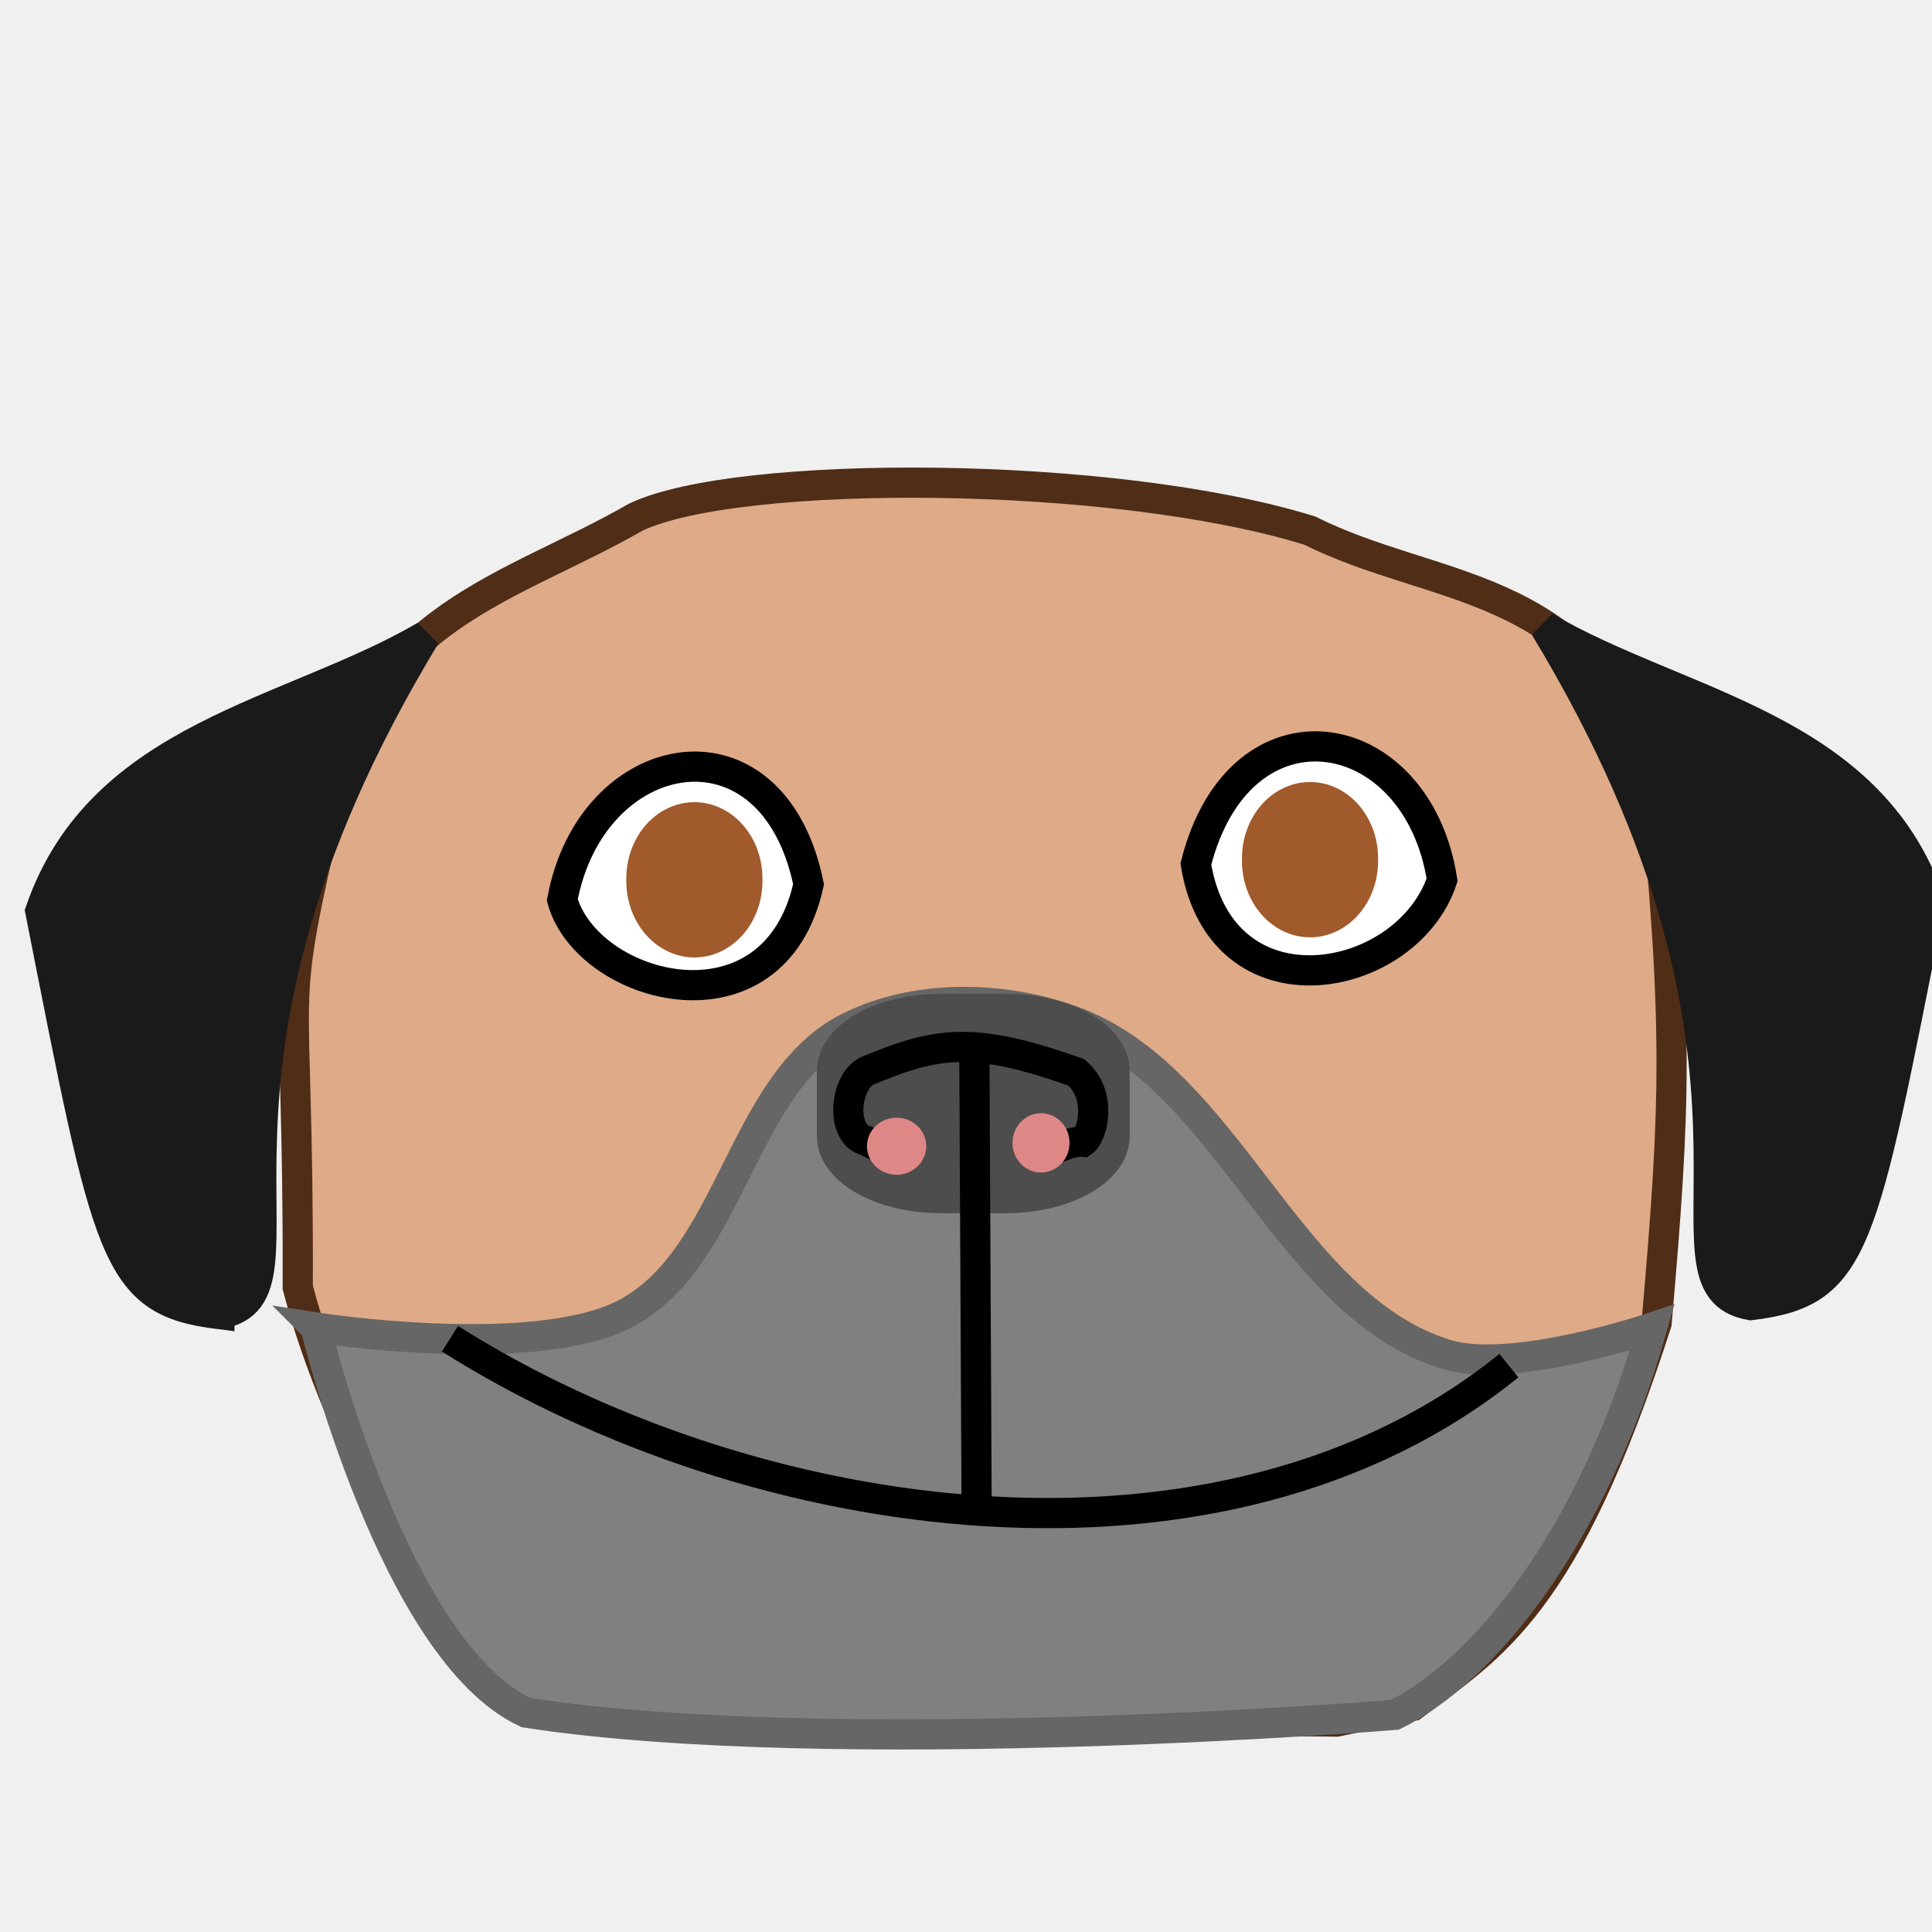
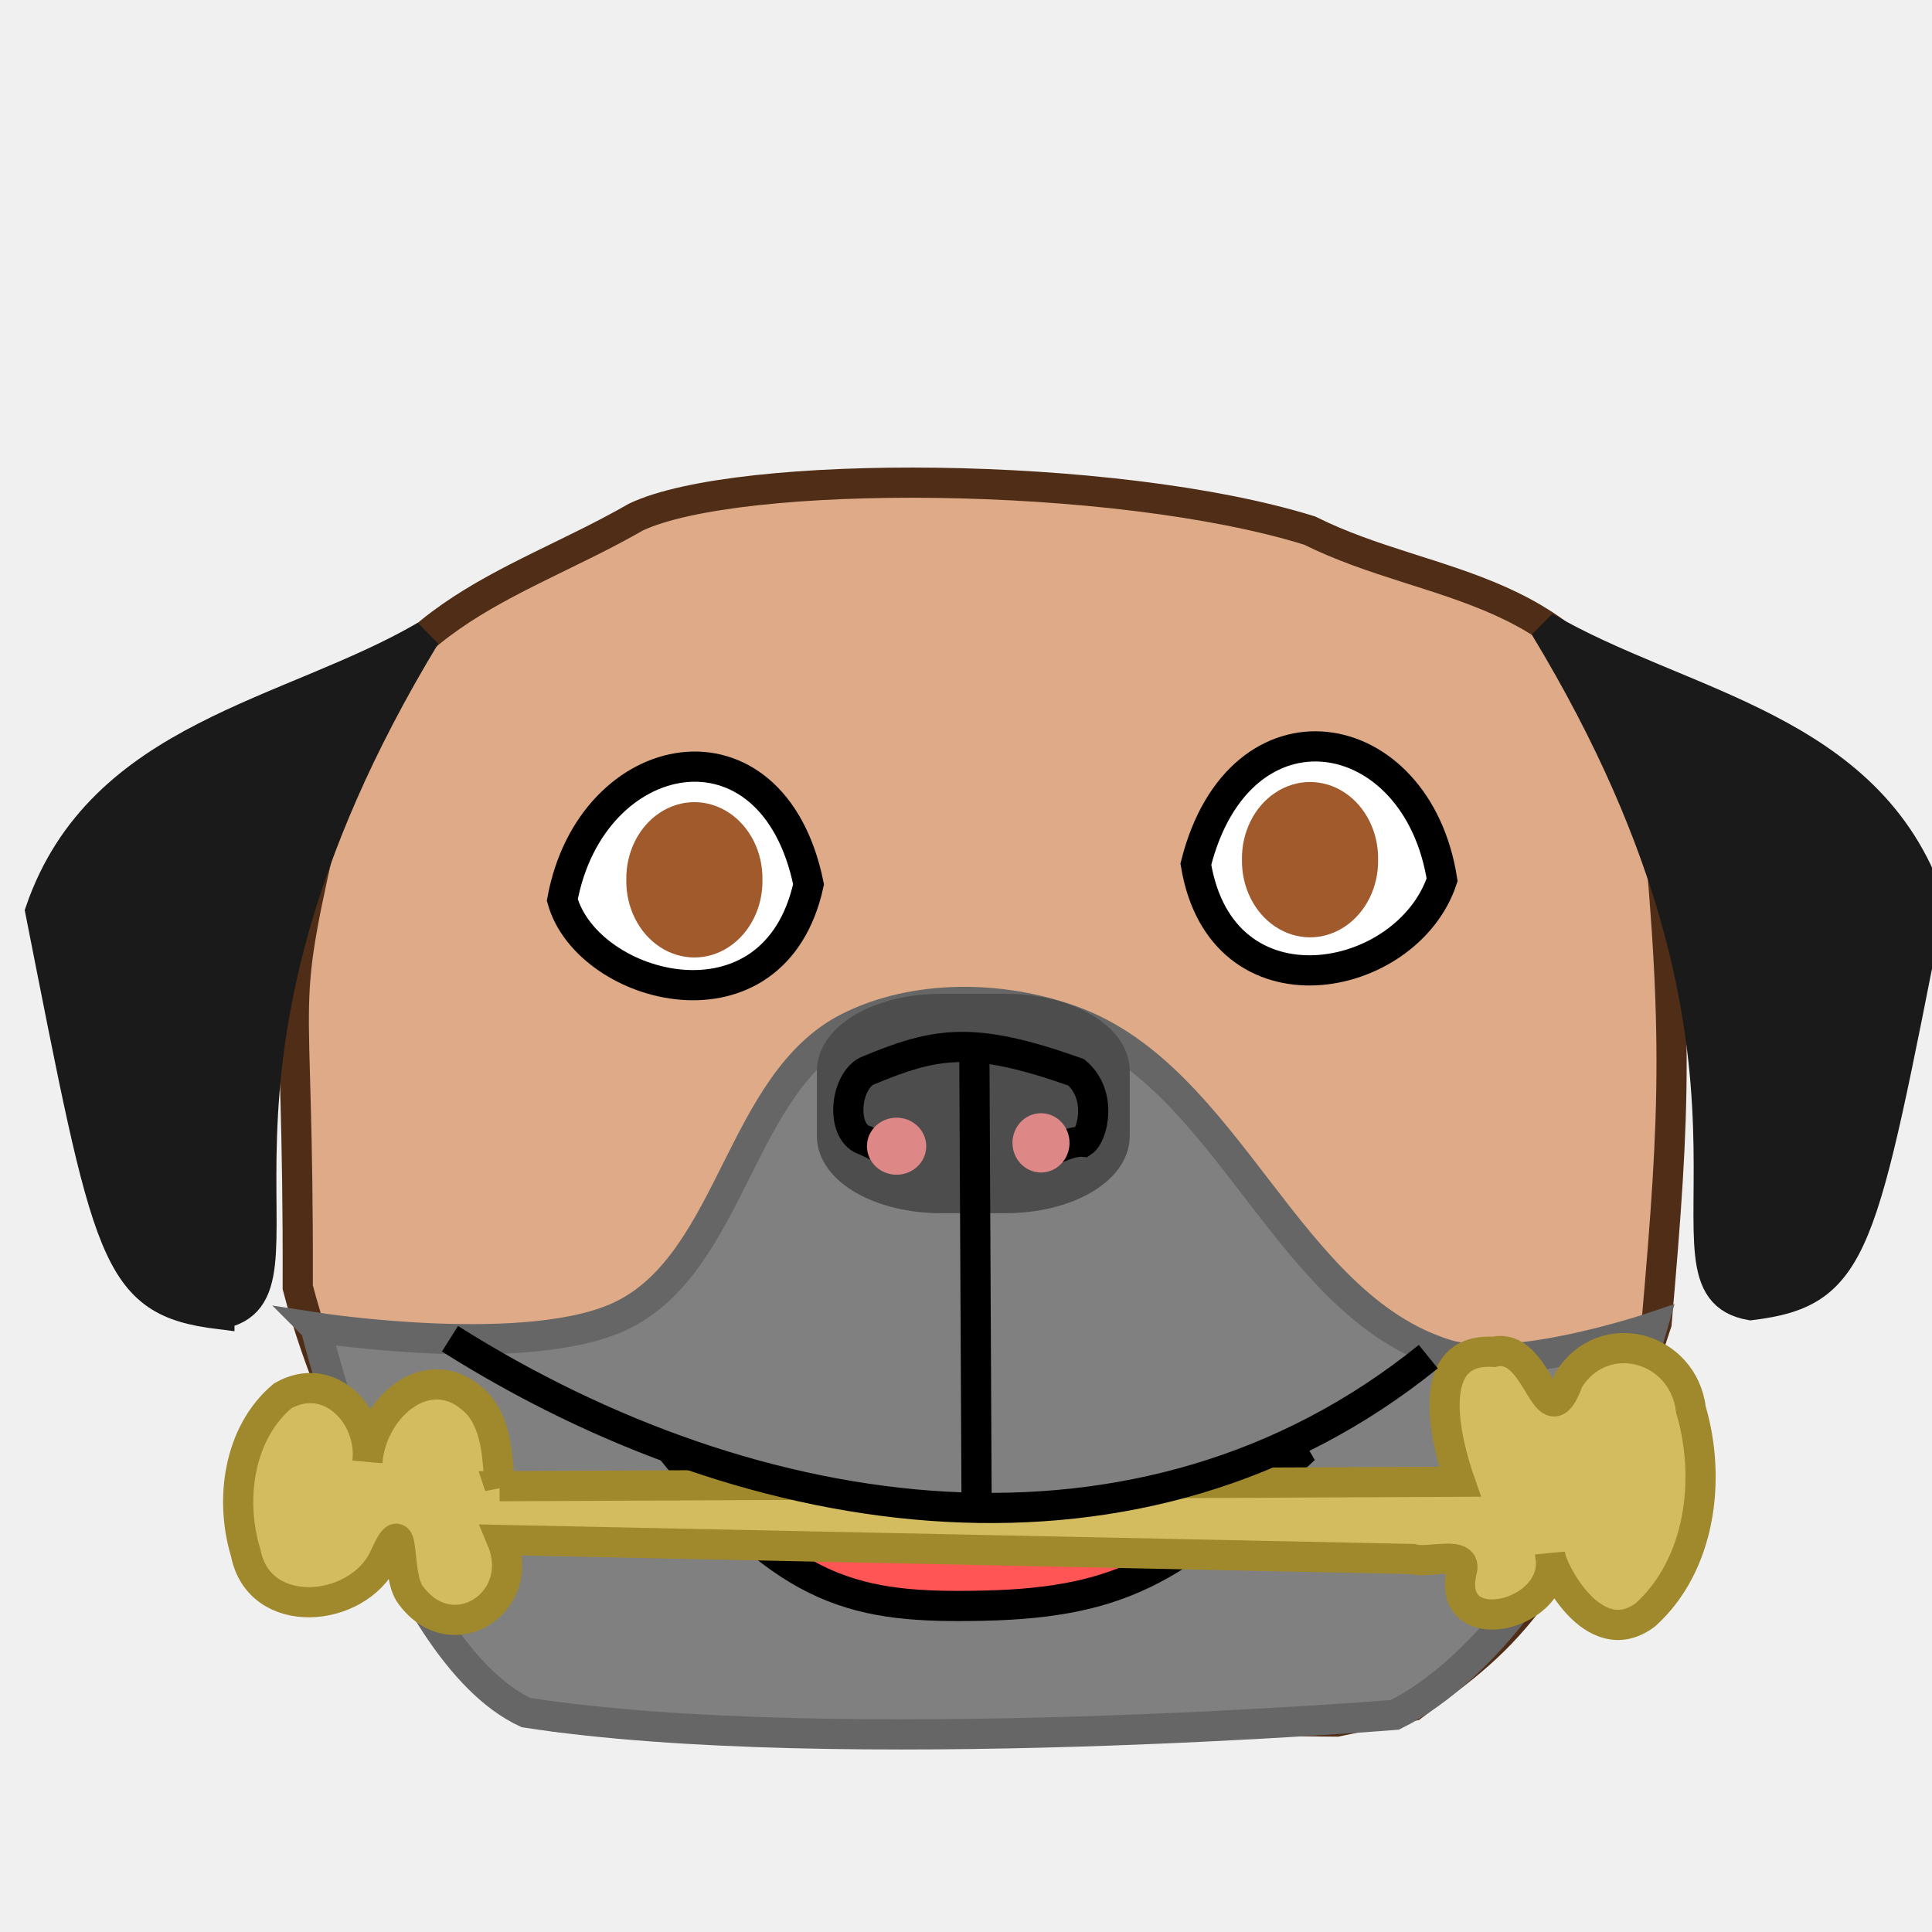
<svg xmlns="http://www.w3.org/2000/svg" width="64" height="64" id="svg2" version="1.1">
  <defs id="defs4" />
  <g id="layer1" transform="translate(0,-988.3622)" style="opacity:1;display:inline">
    <path style="fill:#deaa87;stroke:#502d16;stroke-width:1px;stroke-linecap:butt;stroke-linejoin:miter;stroke-opacity:1" d="m 44.273,57.029 2.521,-0.519 c 2.645,-1.998 5.055,-3.263 8.083,-12.681 0.624,-7.174 0.748,-9.88 -0.148,-18.54 C 52.292,19.165 47.526,19.641 43.384,17.576 36.904,15.561 24.44,15.522 21.061,17.131 c -4.144,2.383 -8.817,3.25 -10.16,9.492 -1.755,7.568 -1.003,4.978 -1.038,16.019 1.314,5.073 4.88,11.174 6.674,13.349 0.791,0.696 2.027,1.085 2.818,0.816 z" id="path3056" transform="translate(0,988.3622)" />
    <path style="fill:#808080;stroke:#666666;stroke-width:1px;stroke-linecap:butt;stroke-linejoin:miter;stroke-opacity:1" d="m 10.457,43.977 c 0,0 2.574,10.715 6.971,12.756 10.225,1.579 28.774,0.074 28.774,0.074 2.843,-1.391 6.501,-5.71 8.528,-12.83 0,0 -4.631,1.566 -6.823,0.89 -5.286,-1.632 -7.186,-9.157 -12.385,-11.05 -2.324,-0.846 -5.21,-0.895 -7.416,0.222 -3.582,1.814 -3.846,7.654 -7.416,9.492 -3.036,1.563 -10.234,0.445 -10.234,0.445 z" id="path3011" transform="translate(0,988.3622)" />
+     <path style="fill:#ff5555;stroke:#000000;stroke-width:1px;stroke-linecap:butt;stroke-linejoin:miter;stroke-opacity:1;display:inline" d="m 22.257,1036.408 c 3.88,4.79 6.137,5.234 10.304,5.145 4.85,-0.104 6.58,-1.396 10.653,-5.191 -10.257,3.273 -16.838,0.997 -20.957,0.046 z" id="path3052" />
    <rect style="fill:#4d4d4d;stroke:#4d4d4d" id="rect3013" width="9.364" height="6.267" x="27.56" y="1021.784" rx="3.615" ry="2.058" />
    <path style="fill:none;stroke:#000000;stroke-width:1px;stroke-linecap:butt;stroke-linejoin:miter;stroke-opacity:1" d="m 34.948,1026.425 c 0.407,-0.178 0.718,-0.261 0.927,-0.241 0.306,-0.206 0.669,-1.533 -0.222,-2.299 -3.431,-1.216 -4.623,-1.012 -6.952,-0.037 -0.736,0.403 -0.853,2.085 -0.019,2.299 l 1.02,0.501 0,0" id="path3037" />
+     <path style="fill:#d3bc5f;stroke:#a0892c;stroke-width:1px;stroke-linecap:butt;stroke-linejoin:miter;stroke-opacity:1;display:inline" d="m 16.547,1037.594 c 10.605,-0.049 21.21,-0.099 31.815,-0.148 -0.482,-1.381 -1.237,-4.45 1.119,-4.301 1.534,-0.364 1.706,3.08 2.482,0.929 1.157,-1.843 3.802,-1.114 4.053,0.991 0.674,2.281 0.322,5.138 -1.511,6.791 -1.743,1.301 -3.156,-1.599 -3.155,-2 0.402,2.044 -3.482,2.954 -2.931,0.562 0.233,-0.736 -1.117,-0.247 -1.625,-0.411 -10.058,-0.21 -20.115,-0.421 -30.173,-0.631 0.863,2.061 -1.635,3.696 -3.014,1.828 -0.543,-0.692 -0.104,-2.983 -0.894,-1.216 -0.873,1.82 -4.133,2.109 -4.574,-0.19 -0.538,-1.753 -0.237,-3.969 1.223,-5.194 1.523,-0.877 2.978,0.625 2.811,2.178 0.134,-1.848 2.148,-3.569 3.708,-1.854 0.587,0.739 0.606,1.771 0.667,2.669 z" id="path3004" />
+     <path style="fill:#808080;stroke:#808080;stroke-width:1px;stroke-linecap:butt;stroke-linejoin:miter;stroke-opacity:1" d="m 23.509,47.388 0.445,-3.56 17.576,-0.148 0,3.708 c -5.982,2.773 -13.522,1.615 -18.021,0 z" id="path3066" transform="translate(0,988.3622)" />
    <path style="fill:none;stroke:#000000;stroke-width:1px;stroke-linecap:butt;stroke-linejoin:miter;stroke-opacity:1" d="M 32.352,1038.439 32.278,1023.477" id="path3039" />
-     <path style="fill:none;stroke:#000000;stroke-width:1px;stroke-linecap:butt;stroke-linejoin:miter;stroke-opacity:1" d="m 14.906,1032.71 c 10.097,6.376 25.593,8.563 35.078,0.89" id="path3041" />
+     <path style="fill:none;stroke:#000000;stroke-width:1px;stroke-linecap:butt;stroke-linejoin:miter;stroke-opacity:1" d="m 14.906,1032.71 c 10.097,6.376 22.923,8.266 32.408,0.593" id="path3041" />
    <path id="path3040" d="m 26.785,1017.655 c -1.136,5.177 -7.321,3.524 -8.158,0.519 0.959,-5.197 6.964,-6.343 8.158,-0.519 z" style="fill:#ffffff;stroke:#000000;stroke-width:1px;stroke-linecap:butt;stroke-linejoin:miter;stroke-opacity:1" />
    <path transform="matrix(-0.8390544,0,0,0.9407493,59.31022,997.8679)" d="m 45.46,20.876 a 2.188,2.188 0 1 1 -4.375,0 2.188,2.188 0 1 1 4.375,0 z" id="path3038" style="fill:#a05a2c;stroke:#a05a2c" />
    <path style="fill:#de8787;stroke:#de8787" id="path3003" d="m 29.886,47.388 a 0.482,0.445 0 1 1 -0.964,0 0.482,0.445 0 1 1 0.964,0 z" transform="translate(0.2966396,978.9439)" />
    <path style="fill:#de8787;stroke:#de8787" id="path3005" d="m 34.633,47.277 a 0.445,0.482 0 1 1 -0.89,0 0.445,0.482 0 1 1 0.89,0 z" transform="translate(0.2966396,978.9439)" />
    <path style="fill:#ffffff;stroke:#000000;stroke-width:1px;stroke-linecap:butt;stroke-linejoin:miter;stroke-opacity:1" d="m 39.614,1016.988 c 0.853,5.184 6.995,4.016 8.158,0.519 -0.83,-5.294 -6.707,-6.269 -8.158,-0.519 z" id="path3007" />
    <path style="fill:#a05a2c;stroke:#a05a2c" id="path3009" d="m 45.46,20.876 a 2.188,2.188 0 1 1 -4.375,0 2.188,2.188 0 1 1 4.375,0 z" transform="matrix(0.8390544,0,0,0.9407493,7.088558,997.2005)" />
    <path style="fill:#1a1a1a;stroke:#1a1a1a;stroke-width:1px;stroke-linecap:butt;stroke-linejoin:miter;stroke-opacity:1" d="m 7.268,1031.894 c 3.654,-0.638 -2.171,-7.62 6.823,-22.47 -4.5,2.626 -10.748,3.291 -12.756,9.122 2.271,11.488 2.433,12.917 5.933,13.349 z" id="path3051" />
    <path id="path3053" d="m 57.993,1031.597 c -3.654,-0.638 2.171,-7.62 -6.823,-22.471 4.5,2.626 10.748,3.291 12.756,9.122 -2.271,11.488 -2.433,12.917 -5.933,13.349 z" style="fill:#1a1a1a;stroke:#1a1a1a;stroke-width:1px;stroke-linecap:butt;stroke-linejoin:miter;stroke-opacity:1" />
  </g>
</svg>
